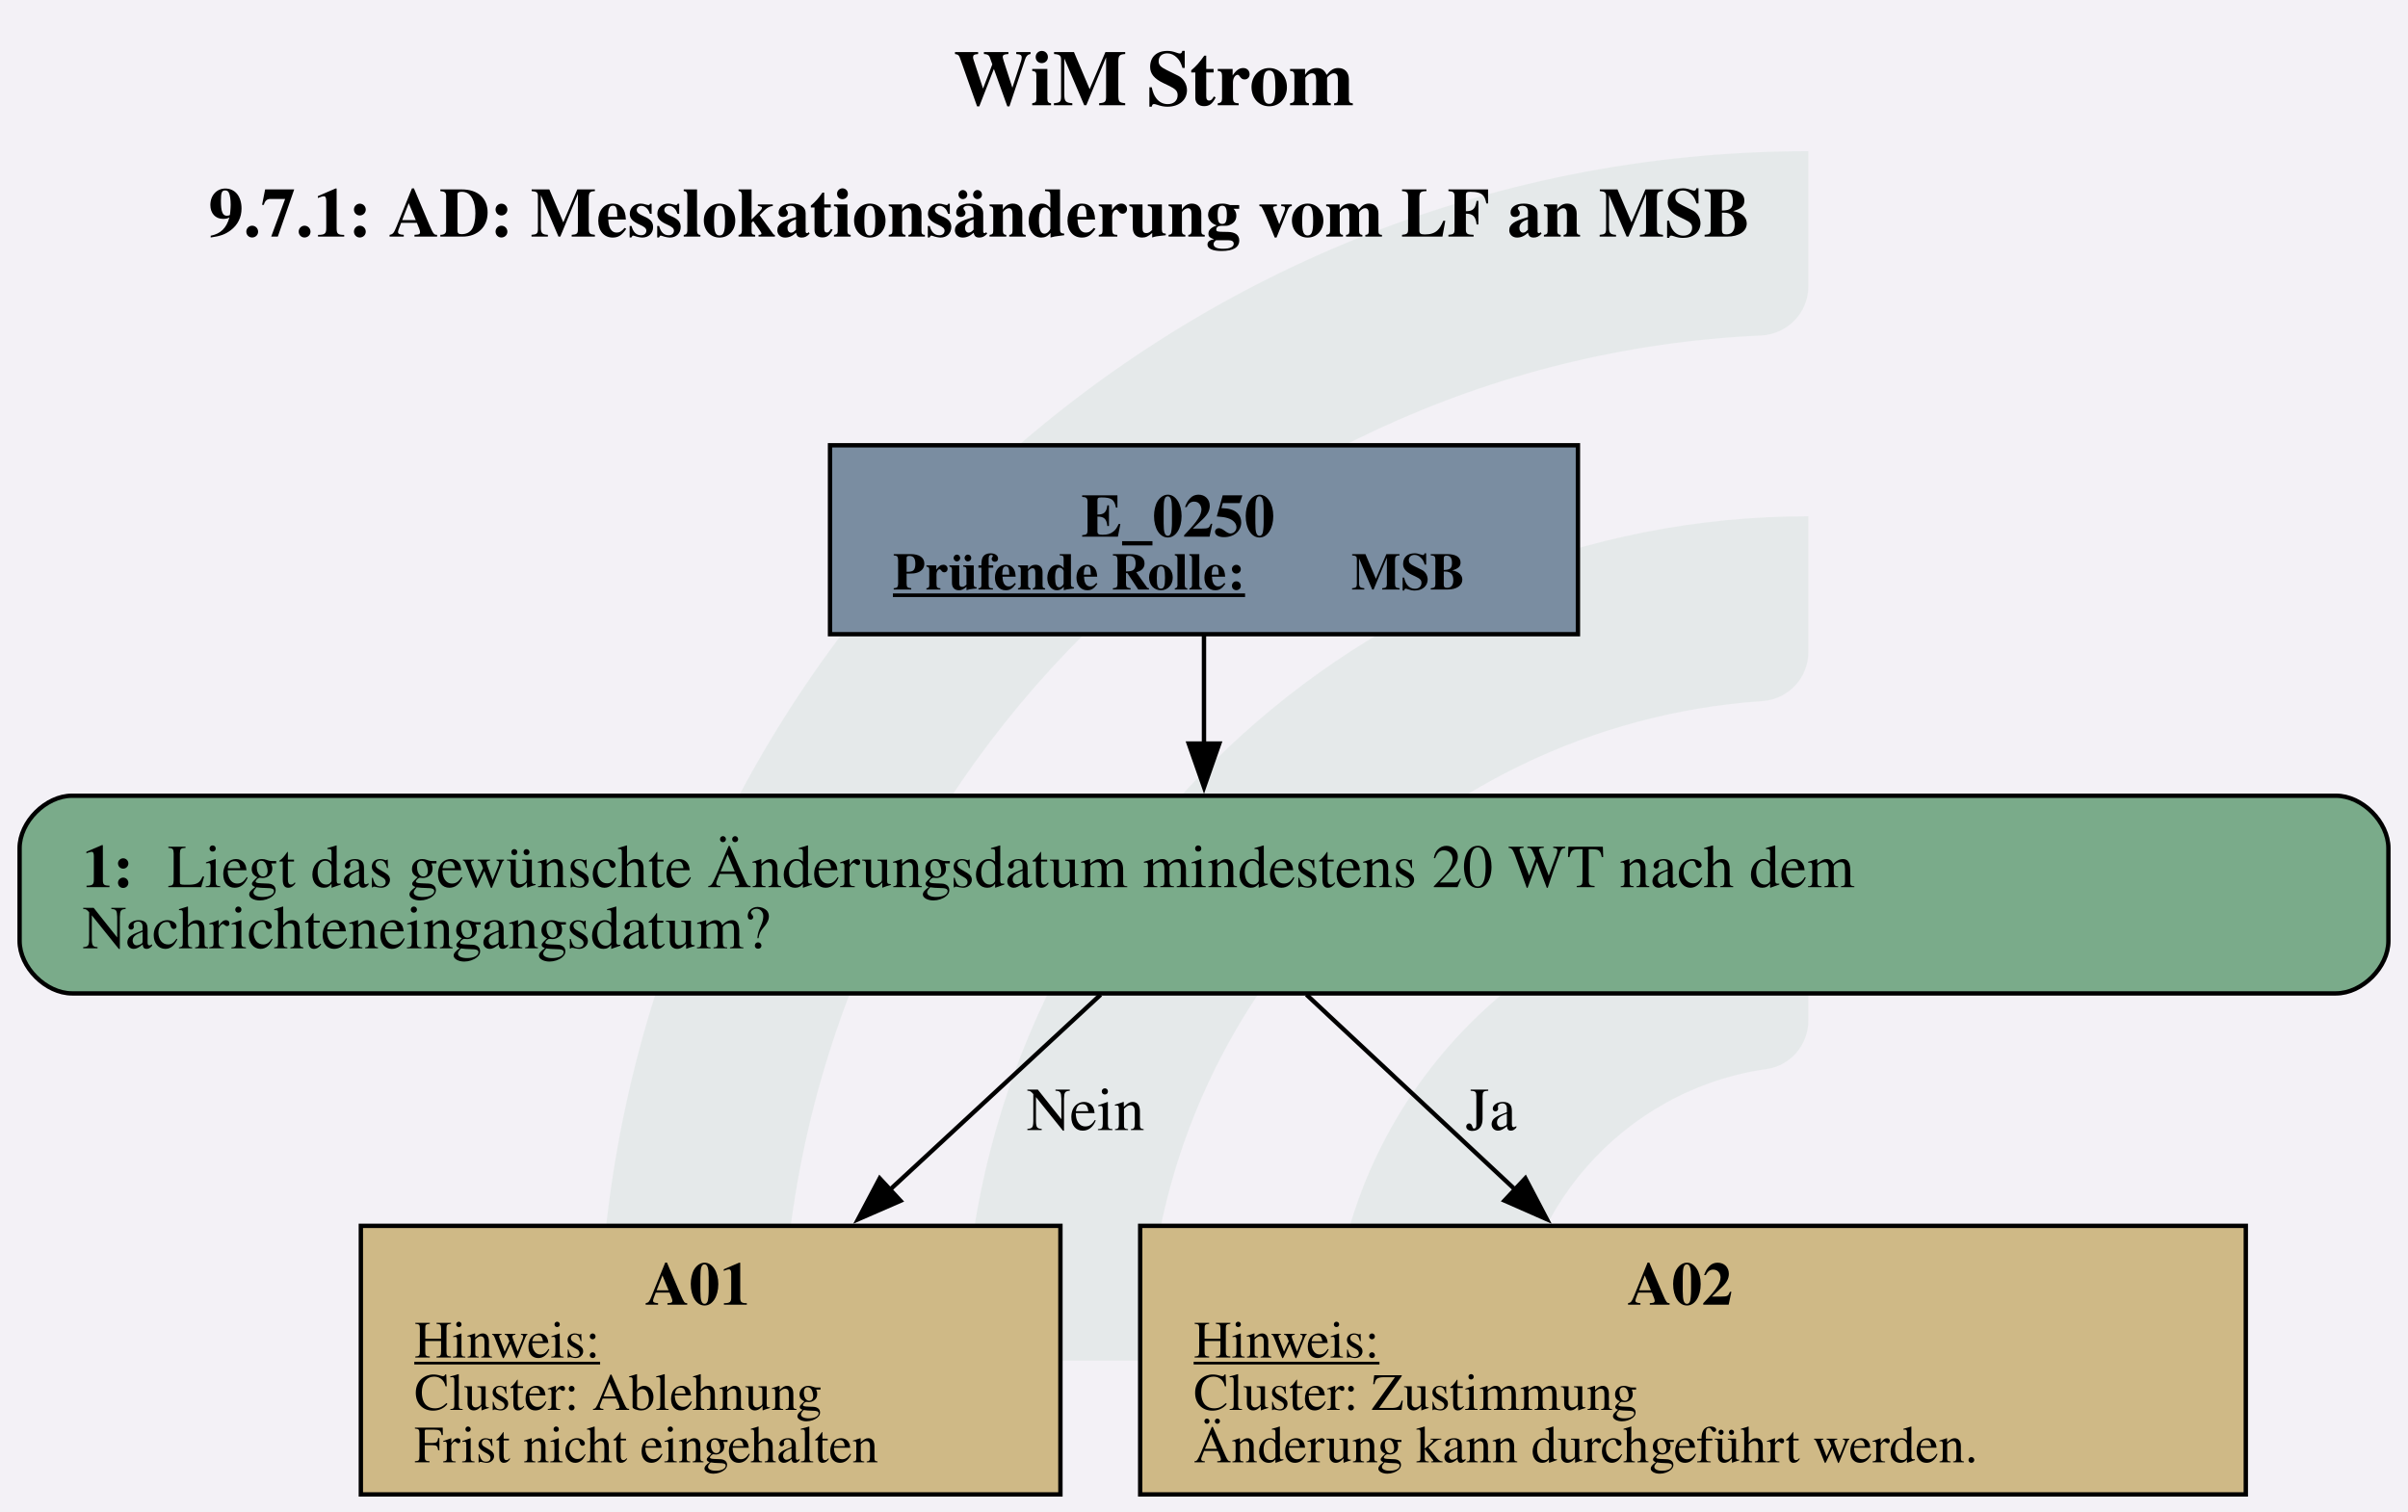
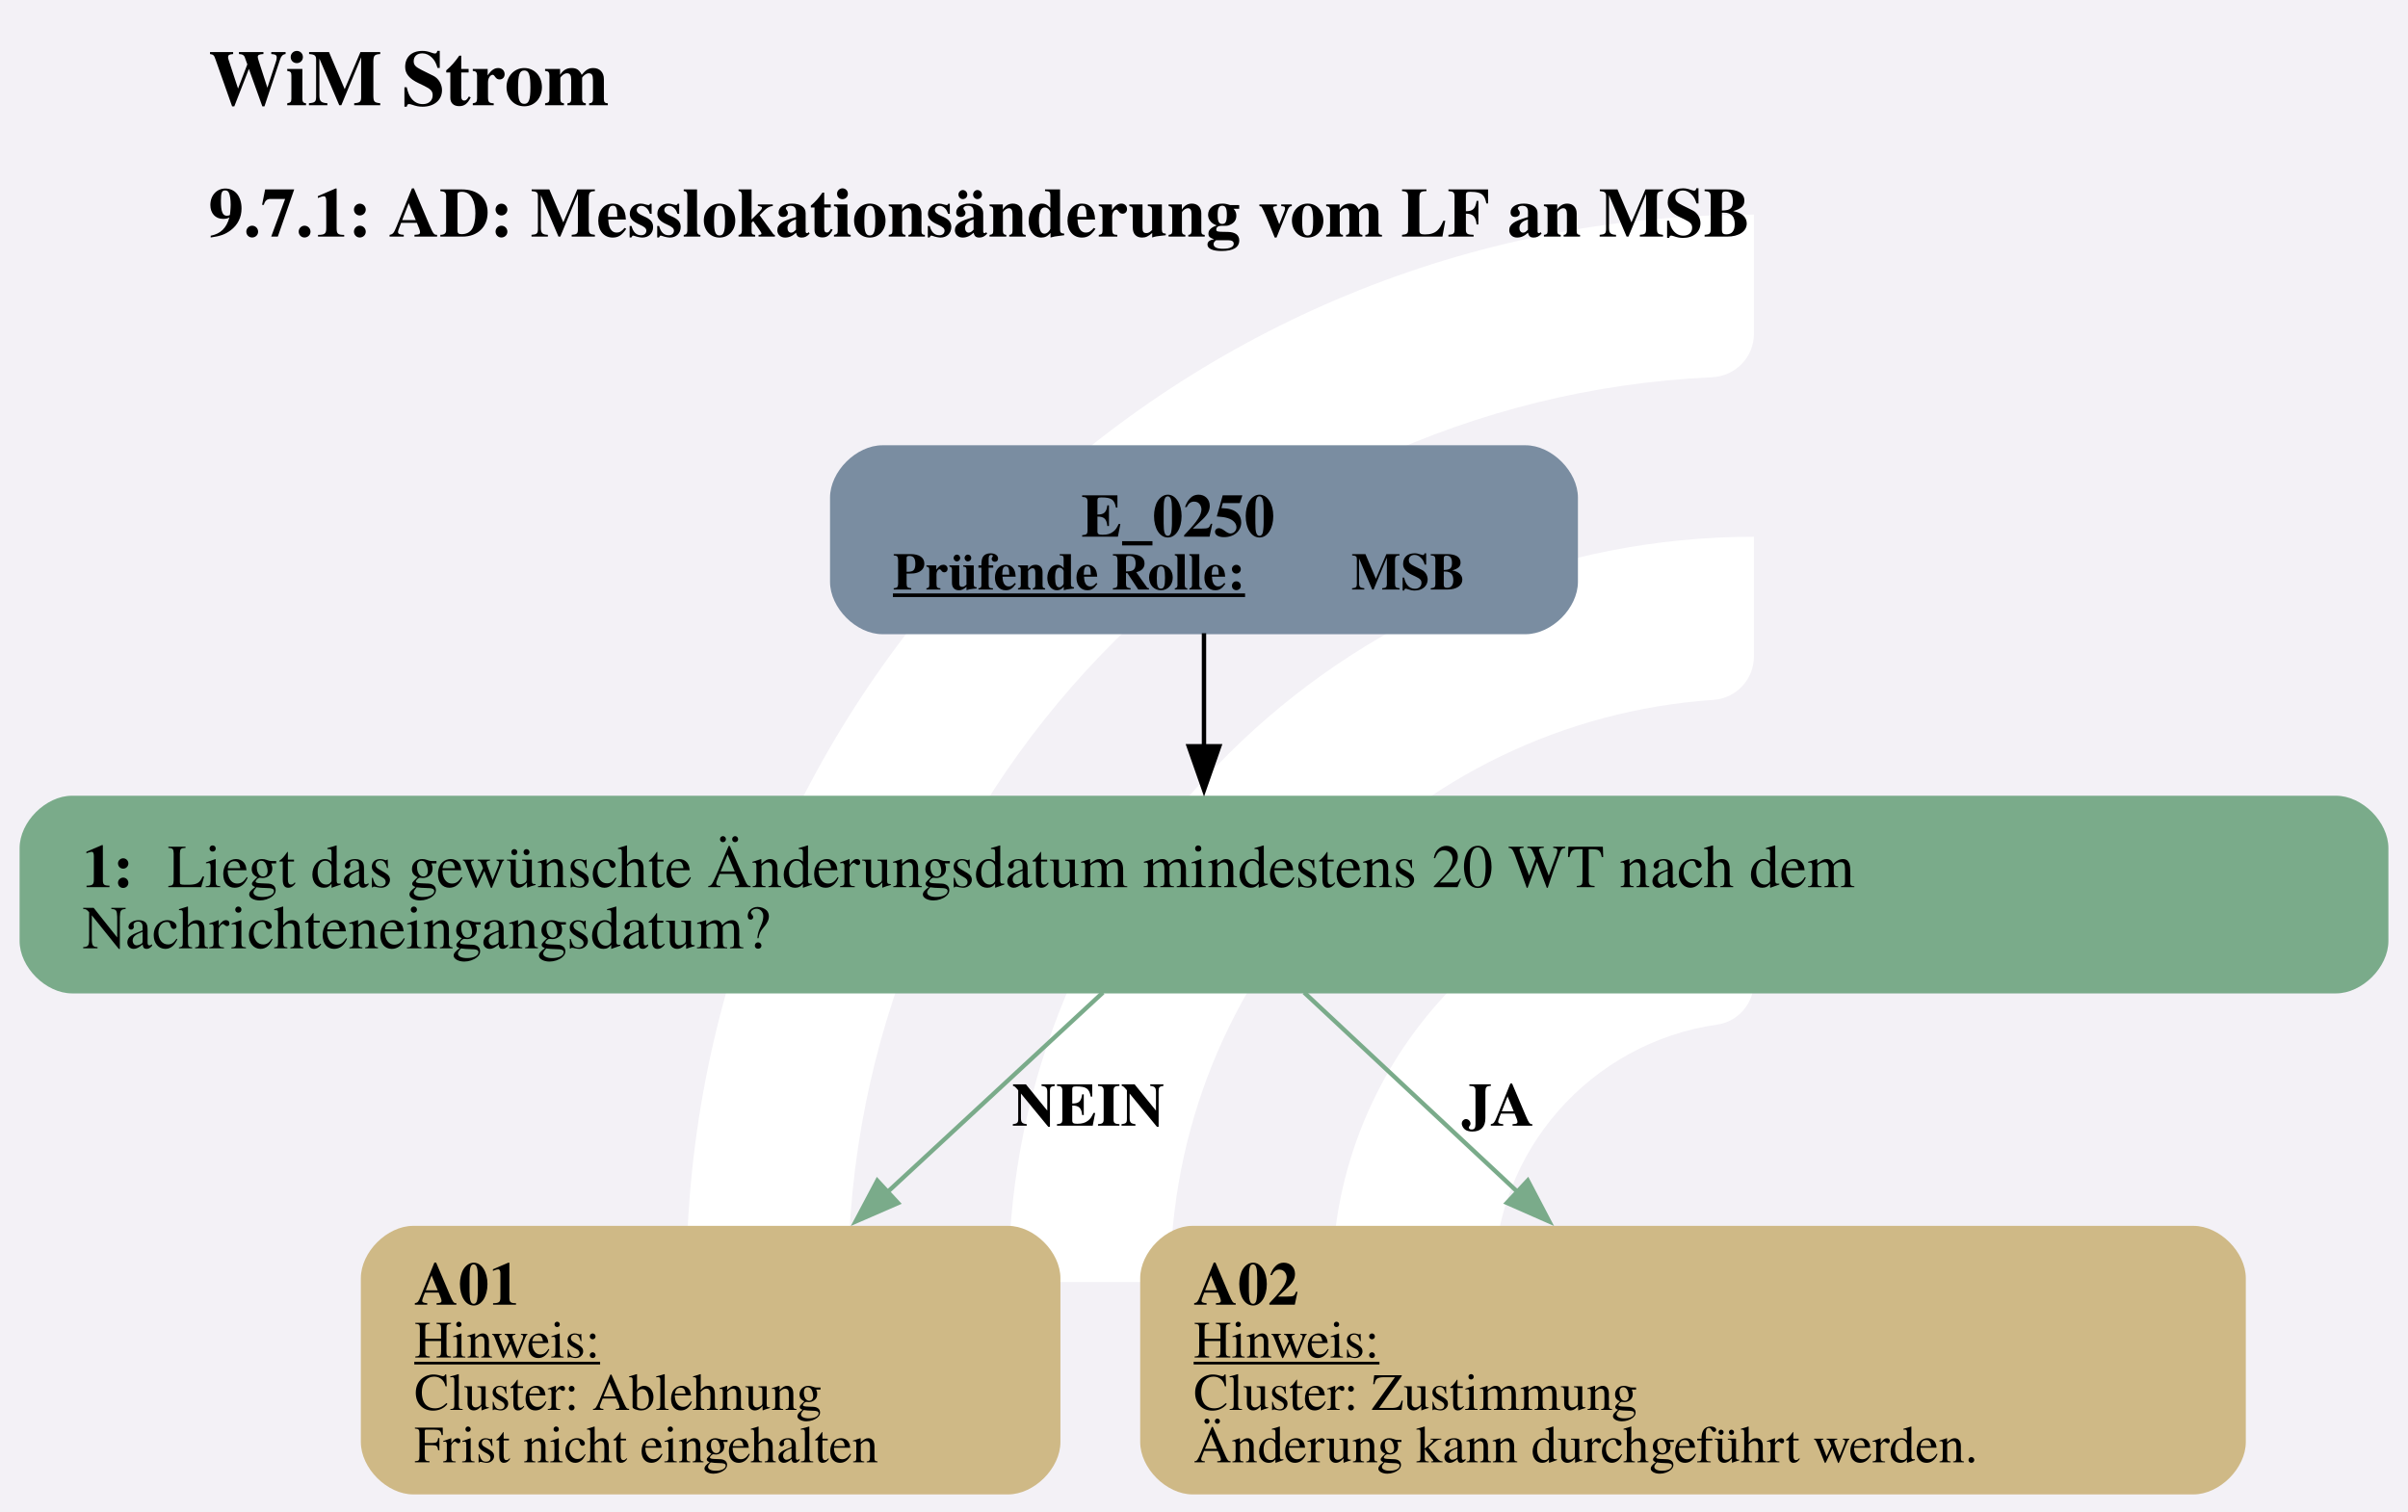
<svg xmlns="http://www.w3.org/2000/svg" version="1.1" width="734.667px" viewBox="0 0 734.667 461.333" height="461.333px">
  <g>
    <svg version="1.1" width="734.667px" viewBox="0 0 734.667 461.333" height="461.333px">
      <polygon fill="#f3f1f6" points="0,0 734.667,0 734.667,461.333 0,461.333" />
      <g>
-         <g transform="translate(182.9369, 46.13333) scale(1 1) translate(0, 0) scale(2.086433 2.086433) ">
-           <defs id="defs2">
-             <clipPath clipPathUnits="userSpaceOnUse" id="clipPath23">
-               <path d="M 0,568.156 H 579.236 V 0 H 0 Z" id="path21" />
-             </clipPath>
+         <g transform="translate(179.2013, 46.13333) scale(1 1) translate(0, 0) scale(0.6495823 0.6495823) ">
+           <defs>
+             <style>.cls-1{fill:#fff;}</style>
          </defs>
-           <g id="layer1" transform="translate(-16.54194,-55.30527)">
-             <g id="g19" clip-path="url(#clipPath23)" transform="matrix(0.3527778,0,0,-0.3527778,0.01017023,243.7368)" style="opacity:0.2">
-               <g id="g25" transform="translate(122.444,32.7195)">
-                 <path d="m 0,0 h -56.104 c -11,0 -19.898,9.123 -19.463,20.115 10.594,267.191 231.277,481.302 501.029,481.302 v -56.02 c 0,-10.98 -8.688,-19.892 -19.658,-20.393 C 180.29,414.697 0,228.005 0,0" style="fill:#6ead83;fill-opacity:0.5;fill-rule:nonzero;stroke:none" id="path27" />
-               </g>
-               <g id="g29" transform="translate(273.7828,32.7195)">
-                 <path d="m 0,0 h -55.926 c -11.228,0 -20.091,9.482 -19.435,20.69 10.744,183.439 163.389,329.388 349.485,329.388 v -56.263 c 0,-10.709 -8.273,-19.617 -18.957,-20.35 C 112.819,263.696 0,144.774 0,0" style="fill:#6ead83;fill-opacity:0.5;fill-rule:nonzero;stroke:none" id="path31" />
-               </g>
-               <g id="g33" transform="translate(425.7667,32.7195)">
-                 <path d="m 0,0 h -55.445 c -11.653,0 -20.604,10.17 -19.334,21.753 10.866,99.032 95.031,176.341 196.919,176.341 v -57.011 c 0,-10.046 -7.283,-18.755 -17.229,-20.165 C 45.688,112.522 0,61.497 0,0" style="fill:#6ead83;fill-opacity:0.5;fill-rule:nonzero;stroke:none" id="path35" />
-               </g>
-             </g>
-           </g>
+           <path class="cls-1" d="M122.44,531.2h-56.1c-11,0-19.9-9.12-19.46-20.11C57.47,243.89,278.15,29.78,547.91,29.78v56.02c0,10.98-8.69,19.89-19.66,20.39-225.51,10.31-405.8,197-405.8,425Z" />
+           <path class="cls-1" d="M273.78,531.2h-55.93c-11.23,0-20.09-9.48-19.43-20.69,10.74-183.44,163.39-329.39,349.48-329.39v56.26c0,10.71-8.27,19.62-18.96,20.35-142.35,9.77-255.17,128.69-255.17,273.46Z" />
+           <path class="cls-1" d="M425.77,531.2h-55.45c-11.65,0-20.6-10.17-19.33-21.75,10.87-99.03,95.03-176.34,196.92-176.34v57.01c0,10.05-7.28,18.75-17.23,20.16-59.22,8.4-104.91,59.42-104.91,120.92Z" />
        </g>
        <svg width="551pt" height="346pt" viewBox="0.00 0.00 550.55 346.33">
          <g id="graph0" class="graph" transform="scale(1 1) rotate(0) translate(4 342.33)">
-             <text text-anchor="start" x="213.9" y="-318.23" font-family="Times,serif" font-weight="bold" font-size="18.00">WiM Strom</text>
+             <text text-anchor="start" x="43.27" y="-318.23" font-family="Times,serif" font-weight="bold" font-size="18.00">WiM Strom</text>
            <text text-anchor="start" x="43.27" y="-288.13" font-family="Times,serif" font-weight="bold" font-size="16.00">9.7.1: AD: Messlokationsänderung vom LF an MSB</text>
            <g id="node1" class="node">
-               <polygon fill="#7a8da1" stroke="black" points="356.92,-240.33 185.62,-240.33 185.62,-197.05 356.92,-197.05 356.92,-240.33" />
+               <path fill="#7a8da1" stroke="black" stroke-width="0" d="M344.92,-240.33C344.92,-240.33 197.62,-240.33 197.62,-240.33 191.62,-240.33 185.62,-234.33 185.62,-228.33 185.62,-228.33 185.62,-209.05 185.62,-209.05 185.62,-203.05 191.62,-197.05 197.62,-197.05 197.62,-197.05 344.92,-197.05 344.92,-197.05 350.92,-197.05 356.92,-203.05 356.92,-209.05 356.92,-209.05 356.92,-228.33 356.92,-228.33 356.92,-234.33 350.92,-240.33 344.92,-240.33" />
              <text text-anchor="start" x="243.15" y="-219.39" font-family="Times,serif" font-weight="bold" font-size="14.00">E_0250</text>
              <text text-anchor="start" x="200.02" y="-207.29" font-family="Times,serif" font-weight="bold" text-decoration="underline" font-size="12.00">Prüfende Rolle:</text>
              <text text-anchor="start" x="305.02" y="-207.29" font-family="Times,serif" font-weight="bold" font-size="12.00"> MSB</text>
            </g>
            <g id="node2" class="node">
-               <path fill="#7aab8a" stroke="black" d="M530.55,-160.05C530.55,-160.05 12,-160.05 12,-160.05 6,-160.05 0,-154.05 0,-148.05 0,-148.05 0,-126.77 0,-126.77 0,-120.77 6,-114.77 12,-114.77 12,-114.77 530.55,-114.77 530.55,-114.77 536.55,-114.77 542.55,-120.77 542.55,-126.77 542.55,-126.77 542.55,-148.05 542.55,-148.05 542.55,-154.05 536.55,-160.05 530.55,-160.05" />
+               <path fill="#7aab8a" stroke="black" stroke-width="0" d="M530.55,-160.05C530.55,-160.05 12,-160.05 12,-160.05 6,-160.05 0,-154.05 0,-148.05 0,-148.05 0,-126.77 0,-126.77 0,-120.77 6,-114.77 12,-114.77 12,-114.77 530.55,-114.77 530.55,-114.77 536.55,-114.77 542.55,-120.77 542.55,-126.77 542.55,-126.77 542.55,-148.05 542.55,-148.05 542.55,-154.05 536.55,-160.05 530.55,-160.05" />
              <text text-anchor="start" x="14.4" y="-139.11" font-family="Times,serif" font-weight="bold" font-size="14.00">1: </text>
              <text text-anchor="start" x="33.9" y="-139.11" font-family="Times,serif" font-size="14.00">Liegt das gewünschte Änderungsdatum mindestens 20 WT nach dem</text>
              <text text-anchor="start" x="14.4" y="-125.11" font-family="Times,serif" font-size="14.00">Nachrichteneingangsdatum?</text>
            </g>
            <g id="edge1" class="edge">
-               <path fill="none" stroke="black" d="M271.27,-196.86C271.27,-189.16 271.27,-180.24 271.27,-171.71" />
-               <polygon fill="black" stroke="black" points="274.78,-172 271.28,-162 267.78,-172 274.78,-172" />
+               <path fill="none" stroke="black" d="M271.27,-197.27C271.27,-189.3 271.27,-179.95 271.27,-171.09" />
+               <polygon fill="black" stroke="black" points="274.78,-171.38 271.28,-161.38 267.78,-171.38 274.78,-171.38" />
            </g>
            <g id="node3" class="node">
-               <polygon fill="#cfb986" stroke="black" points="238.39,-61.52 78.16,-61.52 78.16,0 238.39,0 238.39,-61.52" />
-               <text text-anchor="start" x="143.27" y="-43.46" font-family="Times,serif" font-weight="bold" font-size="14.00">A01</text>
+               <path fill="#cfb986" stroke="black" stroke-width="0" d="M226.39,-61.52C226.39,-61.52 90.16,-61.52 90.16,-61.52 84.16,-61.52 78.16,-55.52 78.16,-49.52 78.16,-49.52 78.16,-12 78.16,-12 78.16,-6 84.16,0 90.16,0 90.16,0 226.39,0 226.39,0 232.39,0 238.39,-6 238.39,-12 238.39,-12 238.39,-49.52 238.39,-49.52 238.39,-55.52 232.39,-61.52 226.39,-61.52" />
+               <text text-anchor="start" x="90.4" y="-43.46" font-family="Times,serif" font-weight="bold" font-size="14.00">A01</text>
              <text text-anchor="start" x="90.4" y="-31.36" font-family="Times,serif" text-decoration="underline" font-size="12.00">Hinweis:</text>
              <text text-anchor="start" x="90.4" y="-19.36" font-family="Times,serif" font-size="12.00">Cluster: Ablehnung</text>
              <text text-anchor="start" x="90.4" y="-7.36" font-family="Times,serif" font-size="12.00">Frist nicht eingehalten</text>
            </g>
            <g id="edge2" class="edge">
-               <path fill="none" stroke="black" d="M247.59,-114.47C233.59,-101.51 215.48,-84.74 199.23,-69.69" />
-               <polygon fill="black" stroke="black" points="201.76,-67.26 192.04,-63.03 197,-72.4 201.76,-67.26" />
-               <text text-anchor="middle" x="244.15" y="-83.47" font-family="Times,serif" font-size="14.00">Nein</text>
+               <path fill="none" stroke="#7aab8a" d="M248.14,-114.98C233.95,-101.84 215.39,-84.66 198.83,-69.31" />
+               <polygon fill="#7aab8a" stroke="#7aab8a" points="201.2,-66.75 191.49,-62.52 196.45,-71.88 201.2,-66.75" />
+               <text text-anchor="start" x="227.27" y="-84.47" font-family="Times,serif" font-weight="bold" font-size="14.00">NEIN</text>
            </g>
            <g id="node4" class="node">
-               <polygon fill="#cfb986" stroke="black" points="509.89,-61.52 256.66,-61.52 256.66,0 509.89,0 509.89,-61.52" />
-               <text text-anchor="start" x="368.27" y="-43.46" font-family="Times,serif" font-weight="bold" font-size="14.00">A02</text>
+               <path fill="#cfb986" stroke="black" stroke-width="0" d="M497.89,-61.52C497.89,-61.52 268.66,-61.52 268.66,-61.52 262.66,-61.52 256.66,-55.52 256.66,-49.52 256.66,-49.52 256.66,-12 256.66,-12 256.66,-6 262.66,0 268.66,0 268.66,0 497.89,0 497.89,0 503.89,0 509.89,-6 509.89,-12 509.89,-12 509.89,-49.52 509.89,-49.52 509.89,-55.52 503.89,-61.52 497.89,-61.52" />
+               <text text-anchor="start" x="268.9" y="-43.46" font-family="Times,serif" font-weight="bold" font-size="14.00">A02</text>
              <text text-anchor="start" x="268.9" y="-31.36" font-family="Times,serif" text-decoration="underline" font-size="12.00">Hinweis:</text>
              <text text-anchor="start" x="268.9" y="-19.36" font-family="Times,serif" font-size="12.00">Cluster: Zustimmung</text>
              <text text-anchor="start" x="268.9" y="-7.36" font-family="Times,serif" font-size="12.00">Änderung kann durchgeführt werden.</text>
            </g>
            <g id="edge3" class="edge">
-               <path fill="none" stroke="black" d="M294.75,-114.47C308.63,-101.51 326.58,-84.74 342.68,-69.69" />
-               <polygon fill="black" stroke="black" points="344.88,-72.42 349.8,-63.04 340.1,-67.31 344.88,-72.42" />
-               <text text-anchor="middle" x="337.02" y="-83.47" font-family="Times,serif" font-size="14.00">Ja</text>
+               <path fill="none" stroke="#7aab8a" d="M294.21,-114.98C308.27,-101.84 326.66,-84.66 343.08,-69.31" />
+               <polygon fill="#7aab8a" stroke="#7aab8a" points="345.43,-71.91 350.35,-62.52 340.65,-66.79 345.43,-71.91" />
+               <text text-anchor="start" x="330.27" y="-84.47" font-family="Times,serif" font-weight="bold" font-size="14.00">JA</text>
            </g>
          </g>
        </svg>
      </g>
    </svg>
  </g>
</svg>
